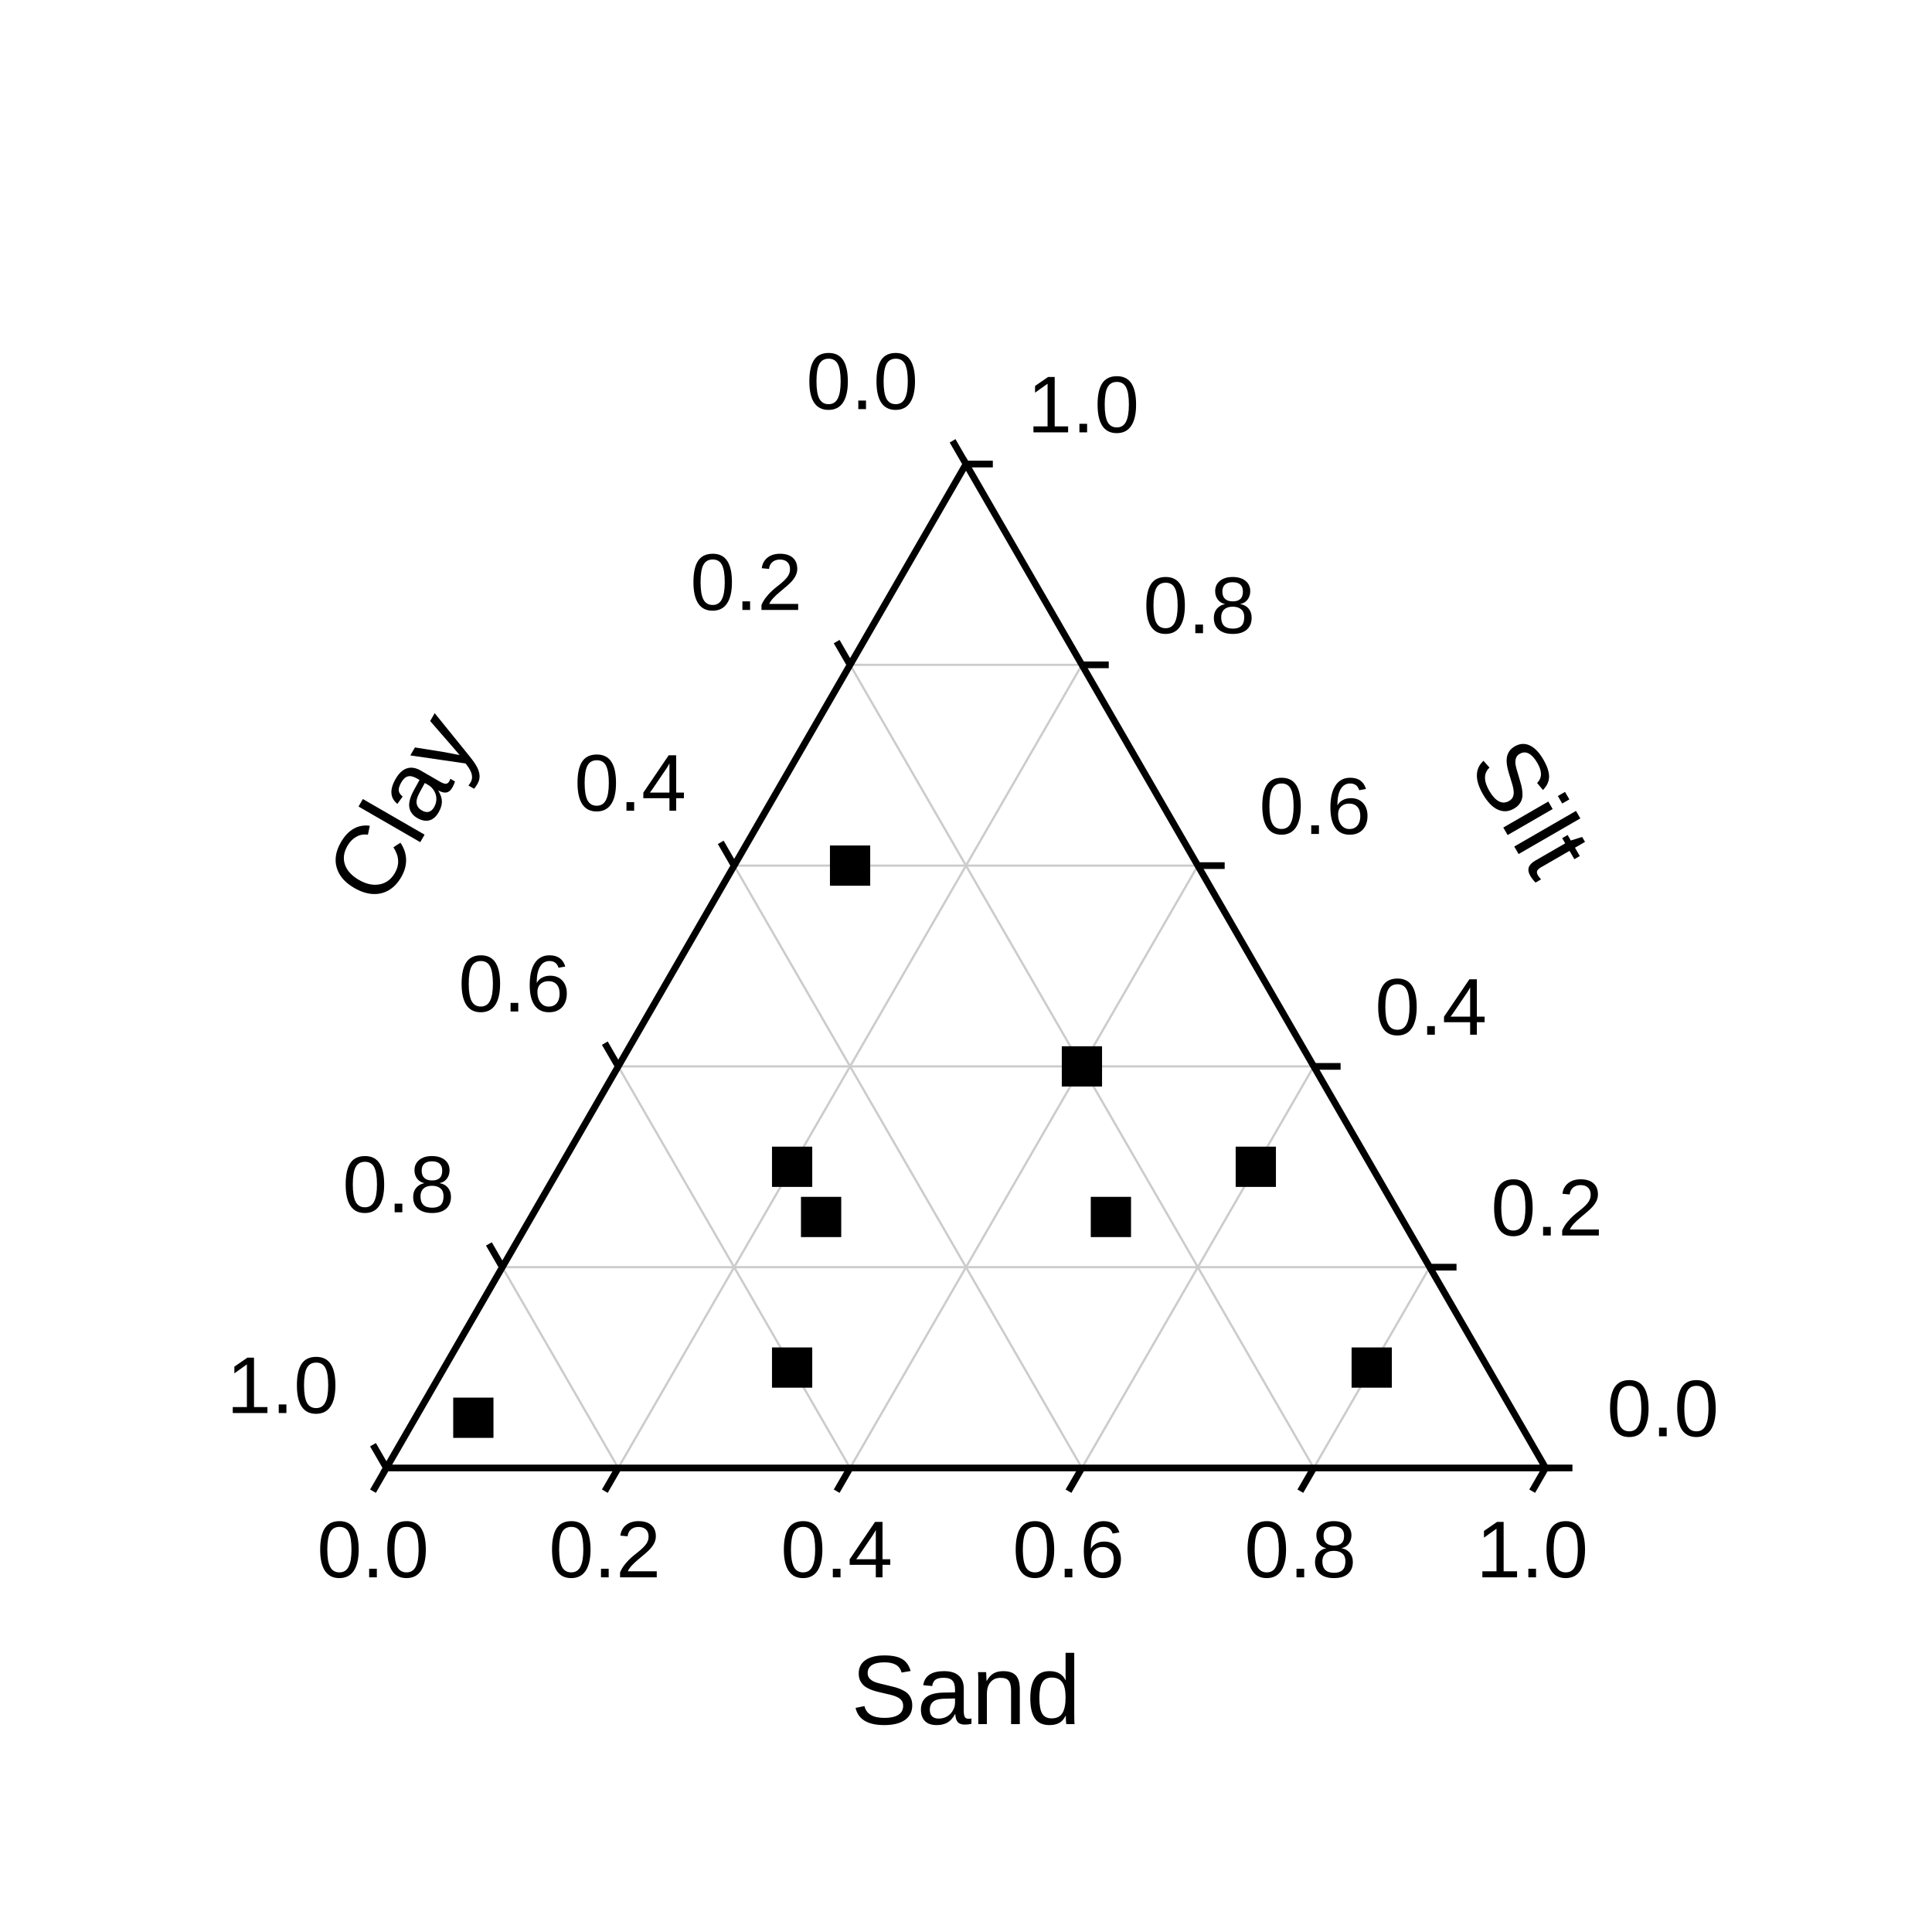
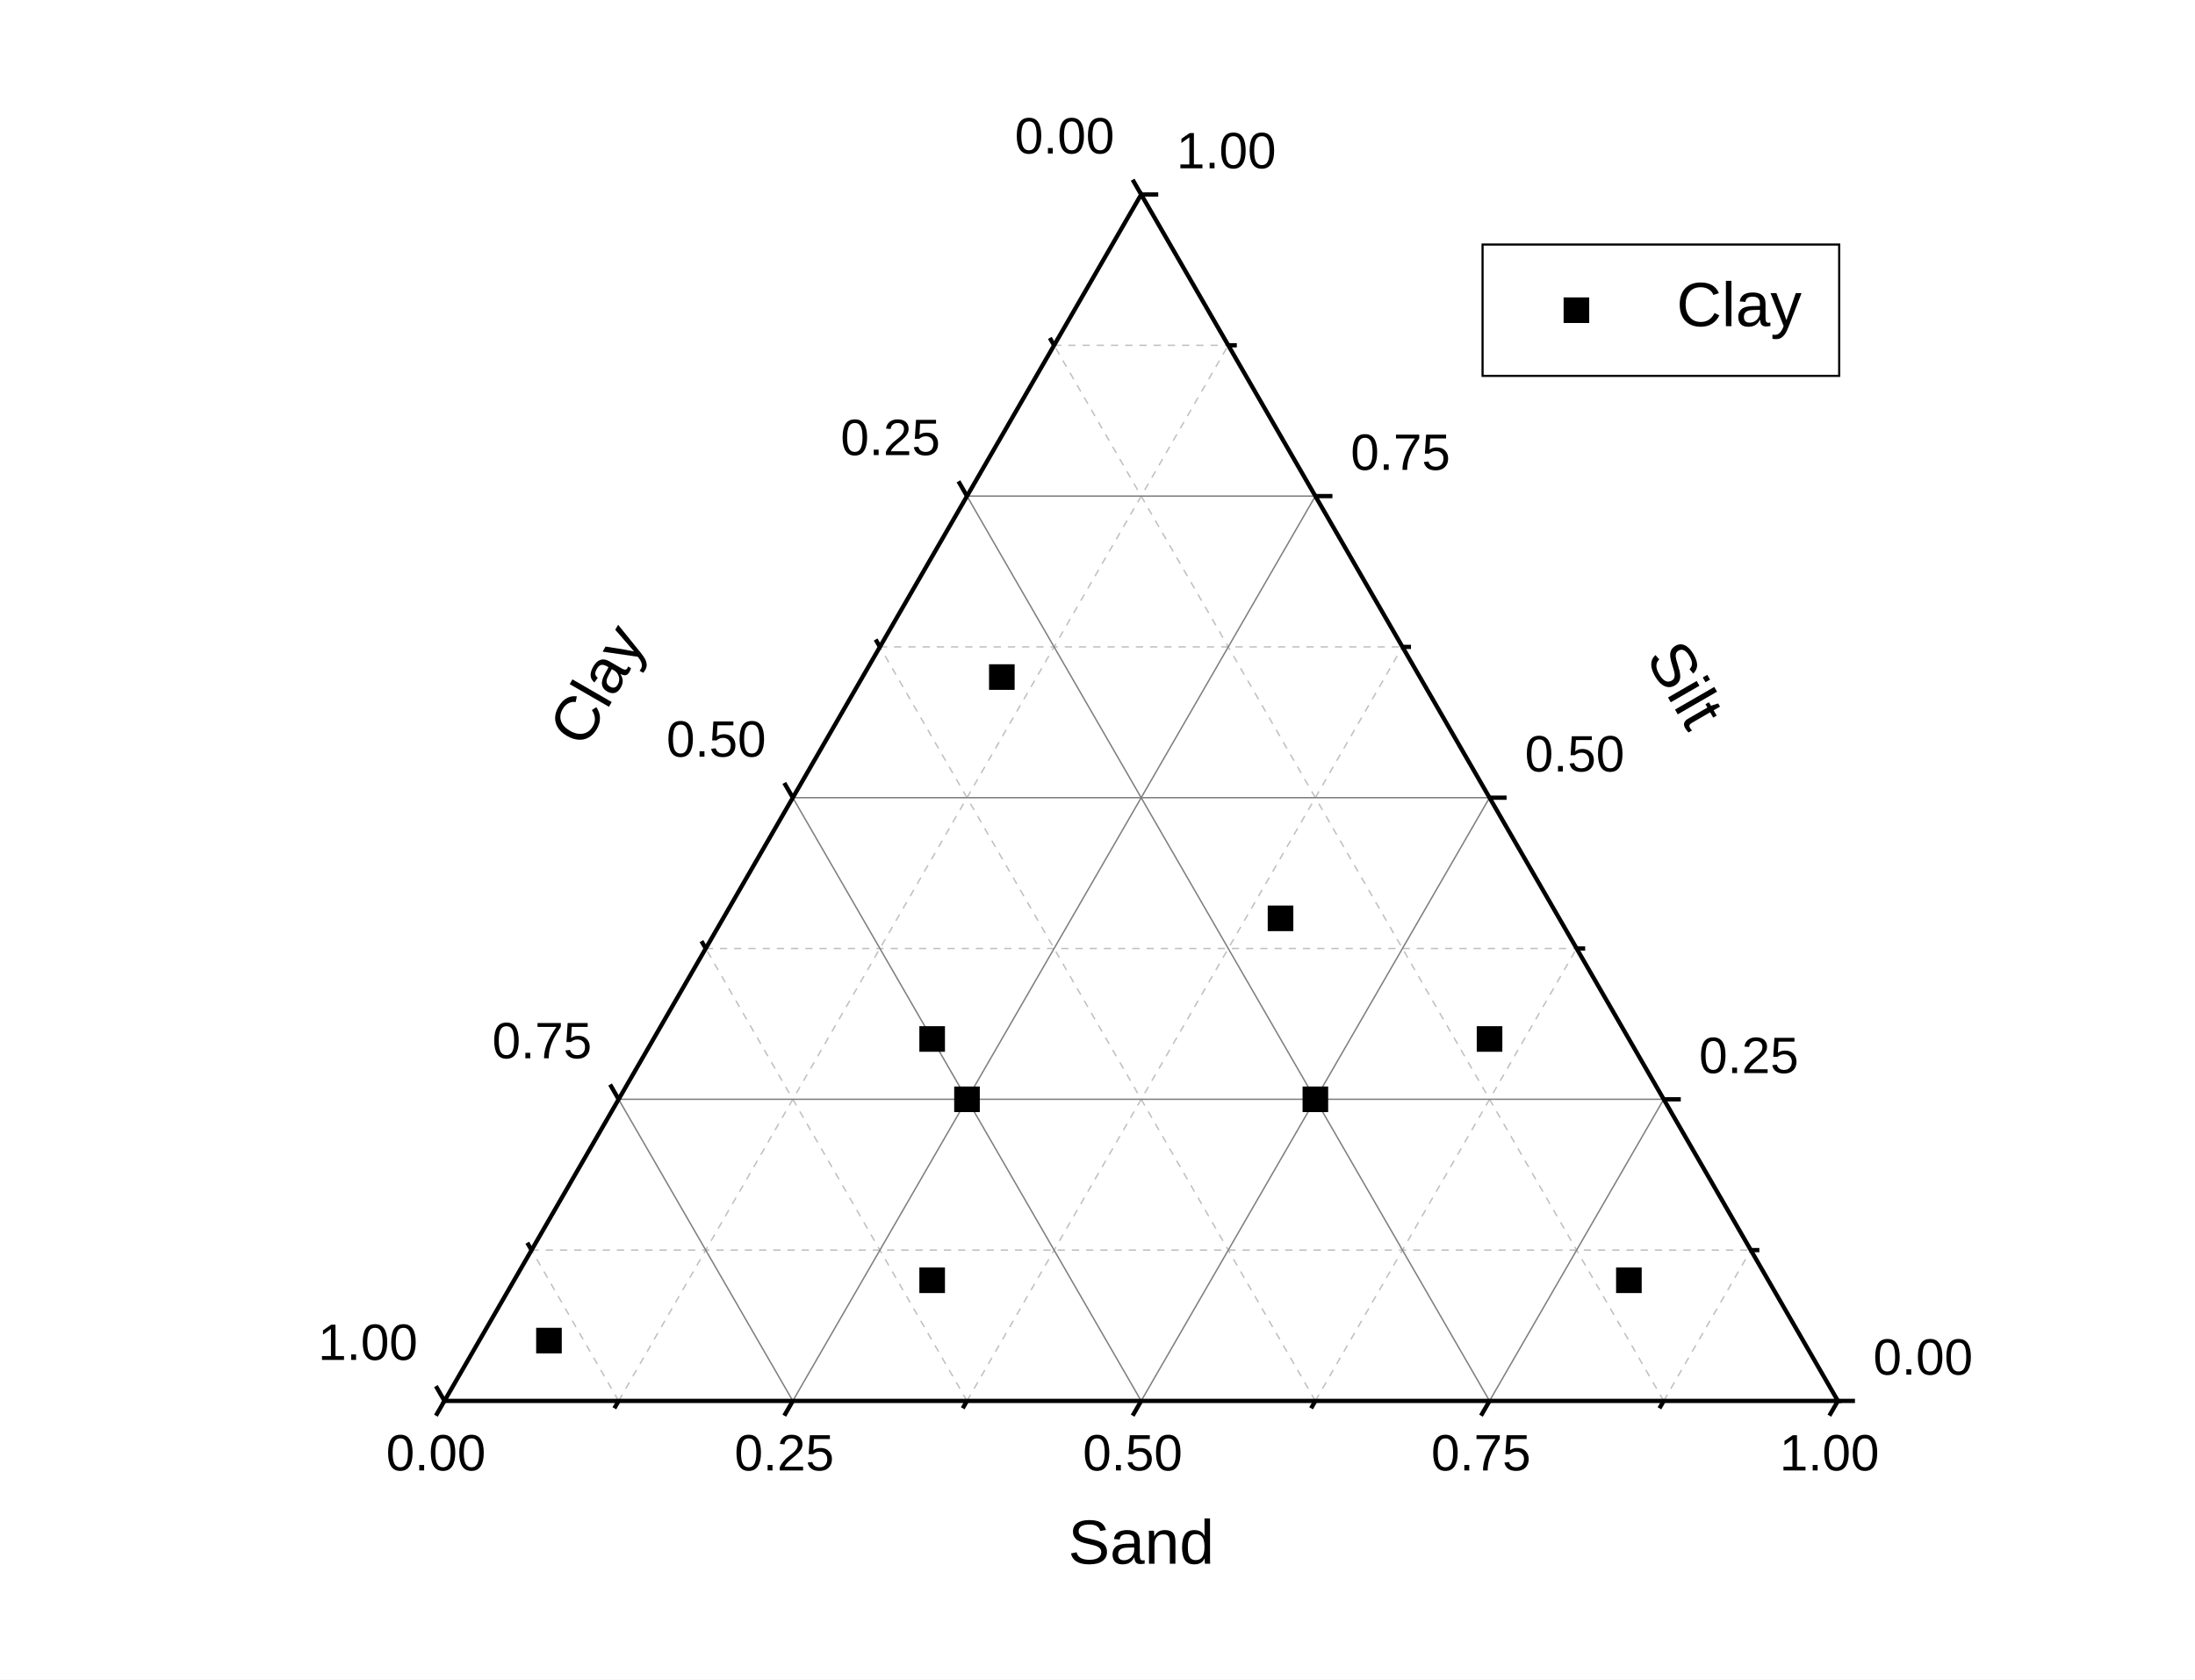
- <svg xmlns="http://www.w3.org/2000/svg" width="432pt" height="432pt" viewBox="0 0 432 432">
-   <rect x="0" y="0" width="432" height="432" fill="#FFFFFF" />
+ <svg xmlns="http://www.w3.org/2000/svg" width="771.84pt" height="590.76pt" viewBox="0 0 771.84 590.76">
+   <rect x="0" y="0" width="771.84" height="590.76" fill="#FFFFFF" />
  <g id="layer0">
    <g class="grid">
-       <path d="M138.24 328.237L241.92 148.658M293.76 328.237L190.08 148.658M190.08 328.237L267.84 193.553M241.92 328.237L164.16 193.553M241.92 328.237L293.76 238.447M190.08 328.237L138.24 238.447M293.76 328.237L319.68 283.342M138.24 328.237L112.32 283.342" fill="none" stroke="#CCCCCC" stroke-width="0.5" stroke-linejoin="round" />
-       <path d="M112.32 283.342L319.68 283.342M138.24 238.447L293.76 238.447M164.16 193.553L267.84 193.553M190.08 148.658L241.92 148.658" fill="none" stroke="#CCCCCC" stroke-width="0.5" stroke-linejoin="round" />
+       <path d="M217.534 492.753L431.904 121.453M585.025 492.753L370.655 121.453M340.031 492.753L493.153 227.539M462.528 492.753L309.407 227.539M462.528 492.753L554.401 333.624M340.031 492.753L248.158 333.624M585.025 492.753L615.65 439.71M217.534 492.753L186.909 439.71" fill="none" stroke="#C0C0C0" stroke-width="0.5" stroke-linejoin="round" stroke-dasharray="2.55 2.45" />
+       <path d="M186.909 439.71L615.65 439.71M248.158 333.624L554.401 333.624M309.407 227.539L493.153 227.539M370.655 121.453L431.904 121.453" fill="none" stroke="#C0C0C0" stroke-width="0.5" stroke-linejoin="round" stroke-dasharray="2.55 2.45" />
+       <path d="M278.782 492.753L462.528 174.496M523.777 492.753L340.031 174.496M401.28 492.753L523.777 280.581M401.28 492.753L278.782 280.581M523.777 492.753L585.025 386.667M278.782 492.753L217.534 386.667" fill="none" stroke="#808080" stroke-width="0.5" stroke-linejoin="round" />
+       <path d="M217.534 386.667L585.025 386.667M278.782 280.581L523.777 280.581M340.031 174.496L462.528 174.496" fill="none" stroke="#808080" stroke-width="0.5" stroke-linejoin="round" />
    </g>
    <clipPath id="clip0">
-       <rect x="77.4" y="77.4" width="277.2" height="277.2" />
+       <rect x="129.237" y="59.41" width="544.086" height="442.343" />
    </clipPath>
    <g class="plots" clip-path="url(#clip0)">
-       <path d="M302.22 301.29L311.22 301.29L311.22 310.29L302.22 310.29ZM276.3 256.395L285.3 256.395L285.3 265.395L276.3 265.395ZM237.42 233.947L246.42 233.947L246.42 242.947L237.42 242.947ZM172.62 256.395L181.62 256.395L181.62 265.395L172.62 265.395ZM185.58 189.053L194.58 189.053L194.58 198.053L185.58 198.053ZM172.62 301.29L181.62 301.29L181.62 310.29L172.62 310.29ZM243.9 267.618L252.9 267.618L252.9 276.618L243.9 276.618ZM101.34 312.513L110.34 312.513L110.34 321.513L101.34 321.513ZM276.3 256.395L285.3 256.395L285.3 265.395L276.3 265.395ZM179.1 267.618L188.1 267.618L188.1 276.618L179.1 276.618Z" fill="#000000" />
+       <path d="M568.276 445.819L577.276 445.819L577.276 454.819L568.276 454.819ZM519.277 360.95L528.277 360.95L528.277 369.95L519.277 369.95ZM445.779 318.516L454.779 318.516L454.779 327.516L445.779 327.516ZM323.281 360.95L332.281 360.95L332.281 369.95L323.281 369.95ZM347.781 233.647L356.781 233.647L356.781 242.647L347.781 242.647ZM323.281 445.819L332.281 445.819L332.281 454.819L323.281 454.819ZM458.028 382.167L467.028 382.167L467.028 391.167L458.028 391.167ZM188.534 467.036L197.534 467.036L197.534 476.036L188.534 476.036ZM519.277 360.95L528.277 360.95L528.277 369.95L519.277 369.95ZM335.531 382.167L344.531 382.167L344.531 391.167L335.531 391.167Z" fill="#000000" />
    </g>
    <g class="overlay">
-       <path d="M86.4 328.237L345.6 328.237L216 103.763Z" fill="none" stroke="#000000" stroke-width="1.5" />
-       <path d="M86.4 328.237L83.4 333.433M138.24 328.237L135.24 333.433M190.08 328.237L187.08 333.433M241.92 328.237L238.92 333.433M293.76 328.237L290.76 333.433M345.6 328.237L342.6 333.433" fill="none" stroke="#000000" stroke-width="1.5" />
-       <text x="83.4" y="352.693" font-family="'Arial', 'Liberation Sans', 'Helvetica', 'DejaVu Sans', sans-serif" font-size="18" fill="#000000" text-anchor="middle">0.0</text>
-       <text x="135.24" y="352.693" font-family="'Arial', 'Liberation Sans', 'Helvetica', 'DejaVu Sans', sans-serif" font-size="18" fill="#000000" text-anchor="middle">0.2</text>
-       <text x="187.08" y="352.693" font-family="'Arial', 'Liberation Sans', 'Helvetica', 'DejaVu Sans', sans-serif" font-size="18" fill="#000000" text-anchor="middle">0.4</text>
-       <text x="238.92" y="352.693" font-family="'Arial', 'Liberation Sans', 'Helvetica', 'DejaVu Sans', sans-serif" font-size="18" fill="#000000" text-anchor="middle">0.6</text>
-       <text x="290.76" y="352.693" font-family="'Arial', 'Liberation Sans', 'Helvetica', 'DejaVu Sans', sans-serif" font-size="18" fill="#000000" text-anchor="middle">0.8</text>
-       <text x="342.6" y="352.693" font-family="'Arial', 'Liberation Sans', 'Helvetica', 'DejaVu Sans', sans-serif" font-size="18" fill="#000000" text-anchor="middle">1.0</text>
-       <text x="216" y="385.513" font-family="'Arial', 'Liberation Sans', 'Helvetica', 'DejaVu Sans', sans-serif" font-size="22" fill="#000000" text-anchor="middle">Sand</text>
-       <path d="M345.6 328.237L351.6 328.237M319.68 283.342L325.68 283.342M293.76 238.447L299.76 238.447M267.84 193.553L273.84 193.553M241.92 148.658L247.92 148.658M216 103.763L222 103.763" fill="none" stroke="#000000" stroke-width="1.5" />
-       <text x="371.818" y="321.154" font-family="'Arial', 'Liberation Sans', 'Helvetica', 'DejaVu Sans', sans-serif" font-size="18" fill="#000000" text-anchor="middle">0.0</text>
-       <text x="345.898" y="276.259" font-family="'Arial', 'Liberation Sans', 'Helvetica', 'DejaVu Sans', sans-serif" font-size="18" fill="#000000" text-anchor="middle">0.2</text>
-       <text x="319.978" y="231.365" font-family="'Arial', 'Liberation Sans', 'Helvetica', 'DejaVu Sans', sans-serif" font-size="18" fill="#000000" text-anchor="middle">0.4</text>
-       <text x="294.058" y="186.47" font-family="'Arial', 'Liberation Sans', 'Helvetica', 'DejaVu Sans', sans-serif" font-size="18" fill="#000000" text-anchor="middle">0.6</text>
-       <text x="268.138" y="141.575" font-family="'Arial', 'Liberation Sans', 'Helvetica', 'DejaVu Sans', sans-serif" font-size="18" fill="#000000" text-anchor="middle">0.8</text>
-       <text x="242.218" y="96.68" font-family="'Arial', 'Liberation Sans', 'Helvetica', 'DejaVu Sans', sans-serif" font-size="18" fill="#000000" text-anchor="middle">1.0</text>
-       <text x="335.712" y="184.296" font-family="'Arial', 'Liberation Sans', 'Helvetica', 'DejaVu Sans', sans-serif" font-size="22" fill="#000000" text-anchor="middle" transform="rotate(60 335.712 184.296)">Silt</text>
-       <path d="M216 103.763L213 98.567M190.08 148.658L187.08 143.462M164.16 193.553L161.16 188.356M138.24 238.447L135.24 233.251M112.32 283.342L109.32 278.146M86.4 328.237L83.4 323.041" fill="none" stroke="#000000" stroke-width="1.5" />
-       <text x="192.782" y="91.484" font-family="'Arial', 'Liberation Sans', 'Helvetica', 'DejaVu Sans', sans-serif" font-size="18" fill="#000000" text-anchor="middle">0.0</text>
-       <text x="166.862" y="136.379" font-family="'Arial', 'Liberation Sans', 'Helvetica', 'DejaVu Sans', sans-serif" font-size="18" fill="#000000" text-anchor="middle">0.2</text>
-       <text x="140.942" y="181.274" font-family="'Arial', 'Liberation Sans', 'Helvetica', 'DejaVu Sans', sans-serif" font-size="18" fill="#000000" text-anchor="middle">0.4</text>
-       <text x="115.022" y="226.168" font-family="'Arial', 'Liberation Sans', 'Helvetica', 'DejaVu Sans', sans-serif" font-size="18" fill="#000000" text-anchor="middle">0.6</text>
-       <text x="89.102" y="271.063" font-family="'Arial', 'Liberation Sans', 'Helvetica', 'DejaVu Sans', sans-serif" font-size="18" fill="#000000" text-anchor="middle">0.8</text>
-       <text x="63.182" y="315.958" font-family="'Arial', 'Liberation Sans', 'Helvetica', 'DejaVu Sans', sans-serif" font-size="18" fill="#000000" text-anchor="middle">1.0</text>
-       <text x="96.288" y="184.296" font-family="'Arial', 'Liberation Sans', 'Helvetica', 'DejaVu Sans', sans-serif" font-size="22" fill="#000000" text-anchor="middle" transform="rotate(-60 96.288 184.296)">Clay</text>
+       <path d="M156.285 492.753L646.274 492.753L401.28 68.41Z" fill="none" stroke="#000000" stroke-width="1.5" />
+       <path d="M156.285 492.753L153.285 497.949M278.782 492.753L275.782 497.949M401.28 492.753L398.28 497.949M523.777 492.753L520.777 497.949M646.274 492.753L643.274 497.949" fill="none" stroke="#000000" stroke-width="1.5" />
+       <path d="M217.534 492.753L216.034 495.351M340.031 492.753L338.531 495.351M462.528 492.753L461.028 495.351M585.025 492.753L583.525 495.351" fill="none" stroke="#000000" stroke-width="1.5" />
+       <text x="153.285" y="517.209" font-family="'Arial', 'Liberation Sans', 'Helvetica', 'DejaVu Sans', sans-serif" font-size="18" fill="#000000" text-anchor="middle">0.00</text>
+       <text x="275.782" y="517.209" font-family="'Arial', 'Liberation Sans', 'Helvetica', 'DejaVu Sans', sans-serif" font-size="18" fill="#000000" text-anchor="middle">0.25</text>
+       <text x="398.28" y="517.209" font-family="'Arial', 'Liberation Sans', 'Helvetica', 'DejaVu Sans', sans-serif" font-size="18" fill="#000000" text-anchor="middle">0.50</text>
+       <text x="520.777" y="517.209" font-family="'Arial', 'Liberation Sans', 'Helvetica', 'DejaVu Sans', sans-serif" font-size="18" fill="#000000" text-anchor="middle">0.75</text>
+       <text x="643.274" y="517.209" font-family="'Arial', 'Liberation Sans', 'Helvetica', 'DejaVu Sans', sans-serif" font-size="18" fill="#000000" text-anchor="middle">1.00</text>
+       <text x="401.28" y="550.029" font-family="'Arial', 'Liberation Sans', 'Helvetica', 'DejaVu Sans', sans-serif" font-size="22" fill="#000000" text-anchor="middle">Sand</text>
+       <path d="M646.274 492.753L652.274 492.753M585.025 386.667L591.025 386.667M523.777 280.581L529.777 280.581M462.528 174.496L468.528 174.496M401.28 68.41L407.28 68.41" fill="none" stroke="#000000" stroke-width="1.5" />
+       <path d="M615.65 439.71L618.65 439.71M554.401 333.624L557.401 333.624M493.153 227.539L496.153 227.539M431.904 121.453L434.904 121.453" fill="none" stroke="#000000" stroke-width="1.5" />
+       <text x="676.204" y="483.527" font-family="'Arial', 'Liberation Sans', 'Helvetica', 'DejaVu Sans', sans-serif" font-size="18" fill="#000000" text-anchor="middle">0.00</text>
+       <text x="614.956" y="377.441" font-family="'Arial', 'Liberation Sans', 'Helvetica', 'DejaVu Sans', sans-serif" font-size="18" fill="#000000" text-anchor="middle">0.25</text>
+       <text x="553.707" y="271.355" font-family="'Arial', 'Liberation Sans', 'Helvetica', 'DejaVu Sans', sans-serif" font-size="18" fill="#000000" text-anchor="middle">0.50</text>
+       <text x="492.459" y="165.27" font-family="'Arial', 'Liberation Sans', 'Helvetica', 'DejaVu Sans', sans-serif" font-size="18" fill="#000000" text-anchor="middle">0.75</text>
+       <text x="431.21" y="59.184" font-family="'Arial', 'Liberation Sans', 'Helvetica', 'DejaVu Sans', sans-serif" font-size="18" fill="#000000" text-anchor="middle">1.00</text>
+       <text x="586.114" y="244.591" font-family="'Arial', 'Liberation Sans', 'Helvetica', 'DejaVu Sans', sans-serif" font-size="22" fill="#000000" text-anchor="middle" transform="rotate(60 586.114 244.591)">Silt</text>
+       <path d="M401.28 68.41L398.28 63.214M340.031 174.496L337.031 169.3M278.782 280.581L275.782 275.385M217.534 386.667L214.534 381.471M156.285 492.753L153.285 487.557" fill="none" stroke="#000000" stroke-width="1.5" />
+       <path d="M370.655 121.453L369.155 118.855M309.407 227.539L307.907 224.941M248.158 333.624L246.658 331.026M186.909 439.71L185.409 437.112" fill="none" stroke="#000000" stroke-width="1.5" />
+       <text x="374.349" y="53.988" font-family="'Arial', 'Liberation Sans', 'Helvetica', 'DejaVu Sans', sans-serif" font-size="18" fill="#000000" text-anchor="middle">0.00</text>
+       <text x="313.101" y="160.073" font-family="'Arial', 'Liberation Sans', 'Helvetica', 'DejaVu Sans', sans-serif" font-size="18" fill="#000000" text-anchor="middle">0.25</text>
+       <text x="251.852" y="266.159" font-family="'Arial', 'Liberation Sans', 'Helvetica', 'DejaVu Sans', sans-serif" font-size="18" fill="#000000" text-anchor="middle">0.50</text>
+       <text x="190.603" y="372.245" font-family="'Arial', 'Liberation Sans', 'Helvetica', 'DejaVu Sans', sans-serif" font-size="18" fill="#000000" text-anchor="middle">0.75</text>
+       <text x="129.355" y="478.331" font-family="'Arial', 'Liberation Sans', 'Helvetica', 'DejaVu Sans', sans-serif" font-size="18" fill="#000000" text-anchor="middle">1.00</text>
+       <text x="216.445" y="244.591" font-family="'Arial', 'Liberation Sans', 'Helvetica', 'DejaVu Sans', sans-serif" font-size="22" fill="#000000" text-anchor="middle" transform="rotate(-60 216.445 244.591)">Clay</text>
+       <rect x="521.323" y="86.01" width="125.4" height="46.2" fill="none" stroke="#000000" stroke-width="0.75" />
+       <path d="M549.823 104.61L558.823 104.61L558.823 113.61L549.823 113.61Z" fill="#000000" />
+       <text x="589.523" y="114.72" font-family="'Arial', 'Liberation Sans', 'Helvetica', 'DejaVu Sans', sans-serif" font-size="22" fill="#000000">Clay</text>
    </g>
  </g>
</svg>
